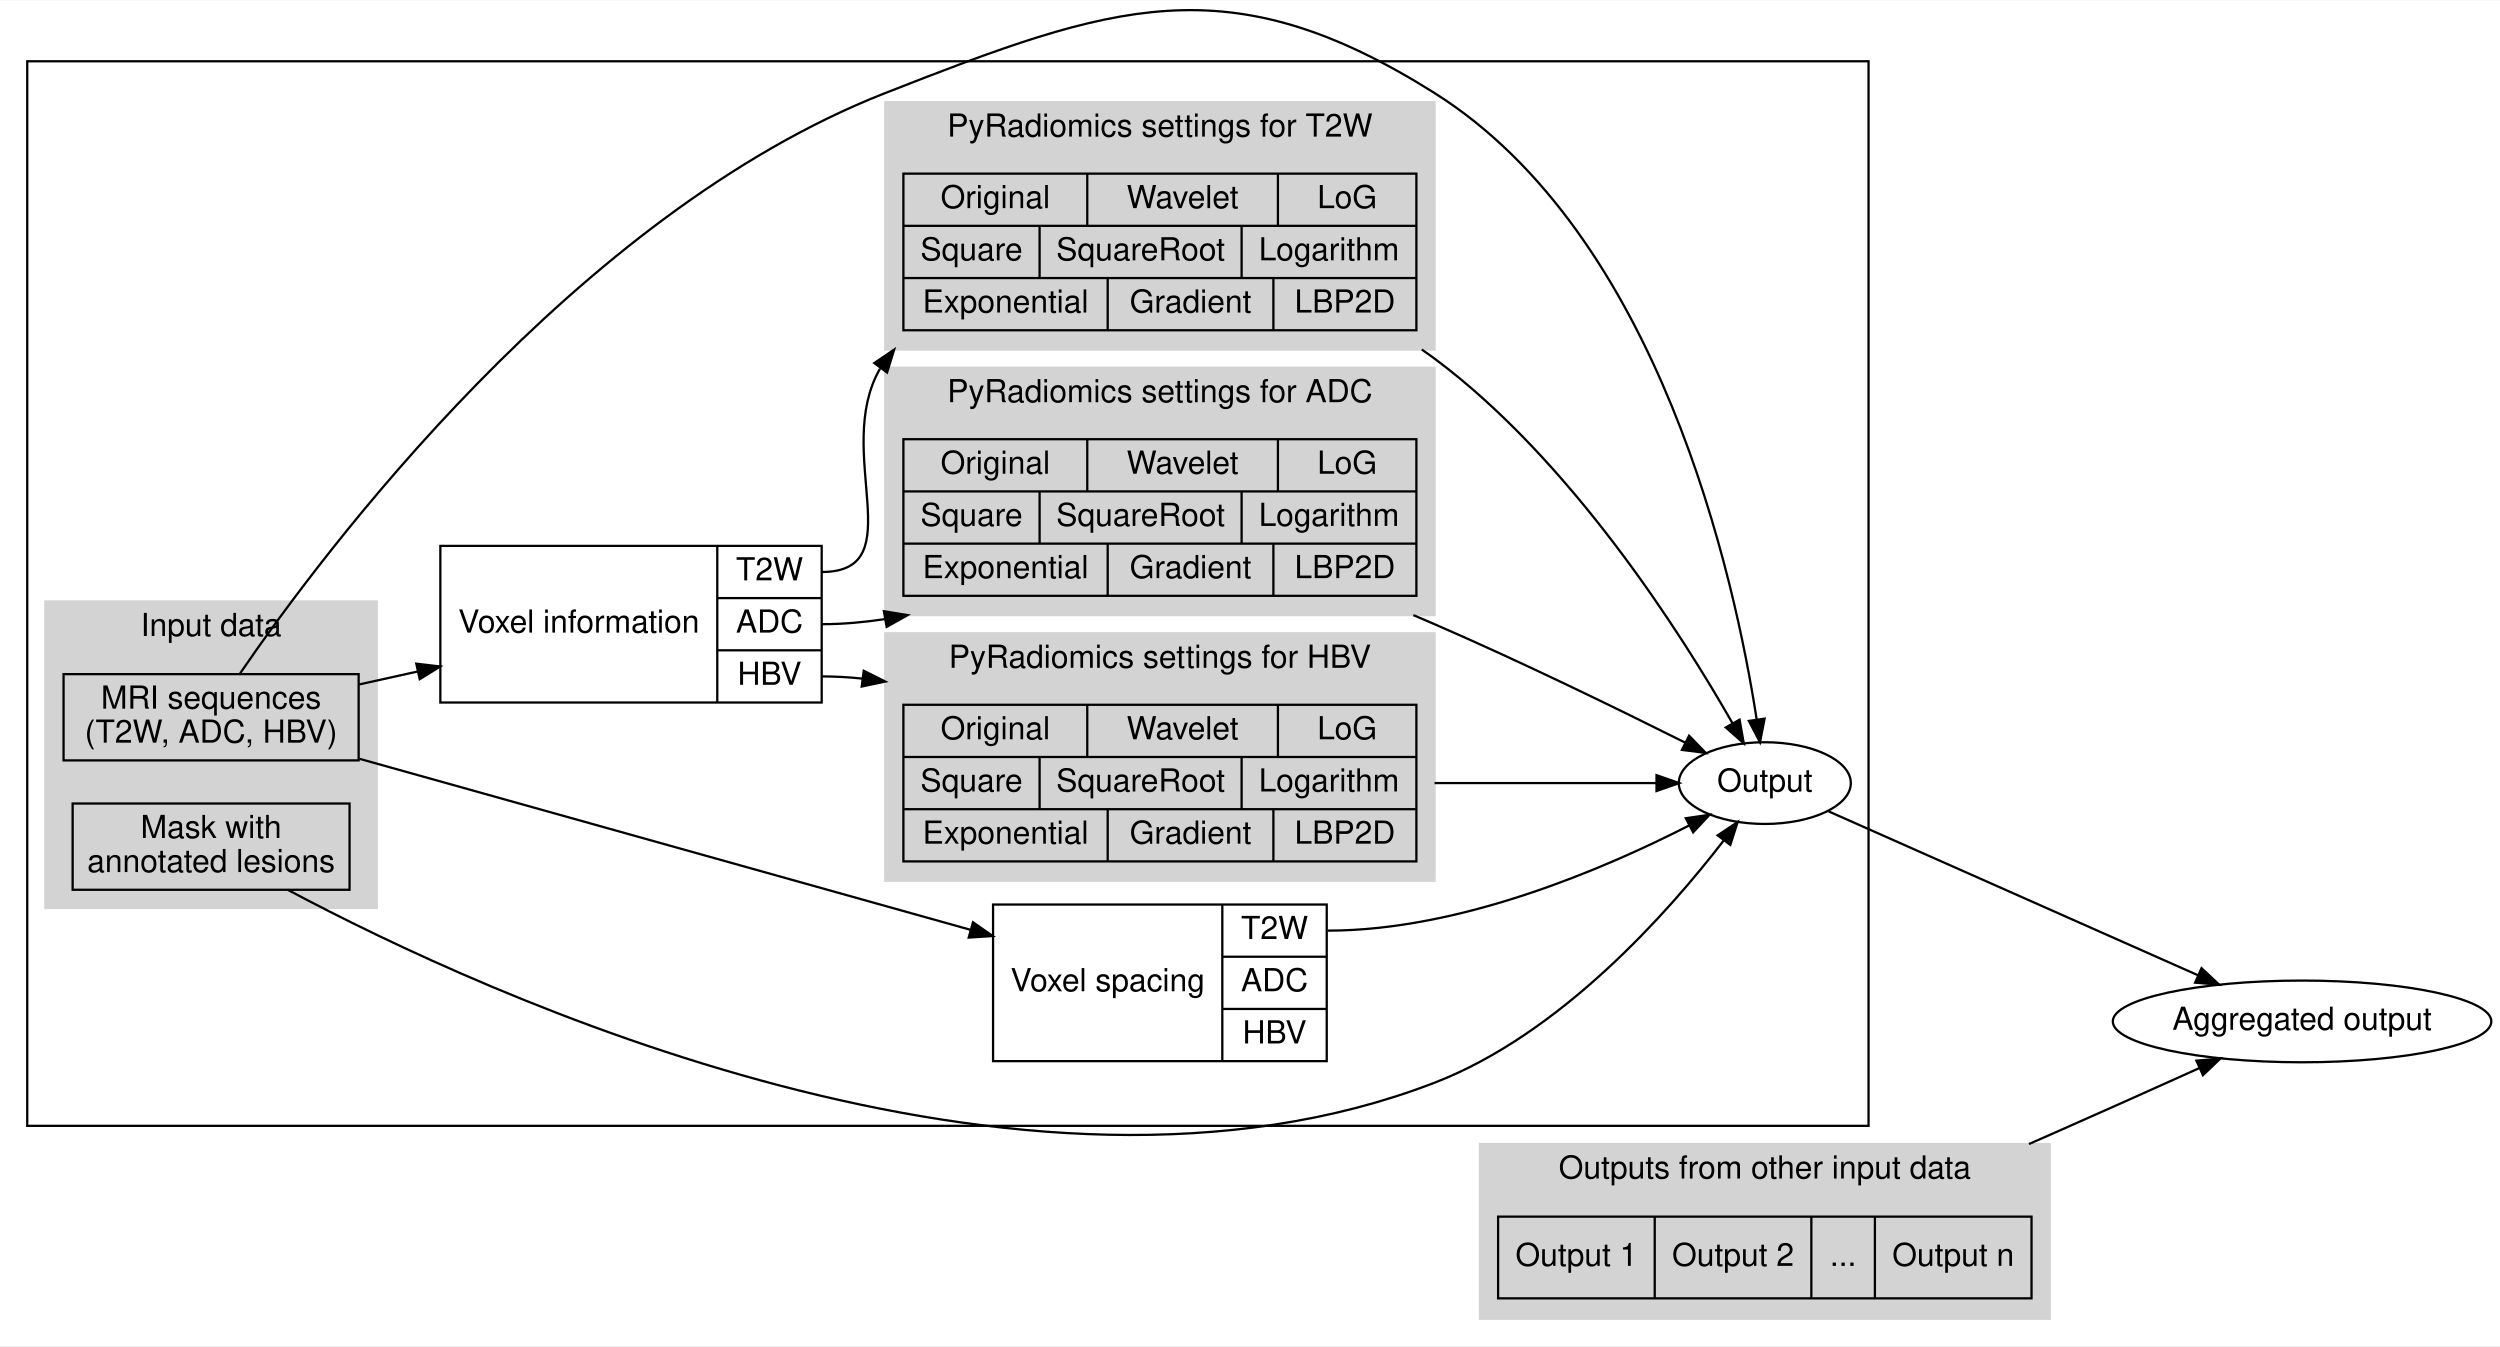
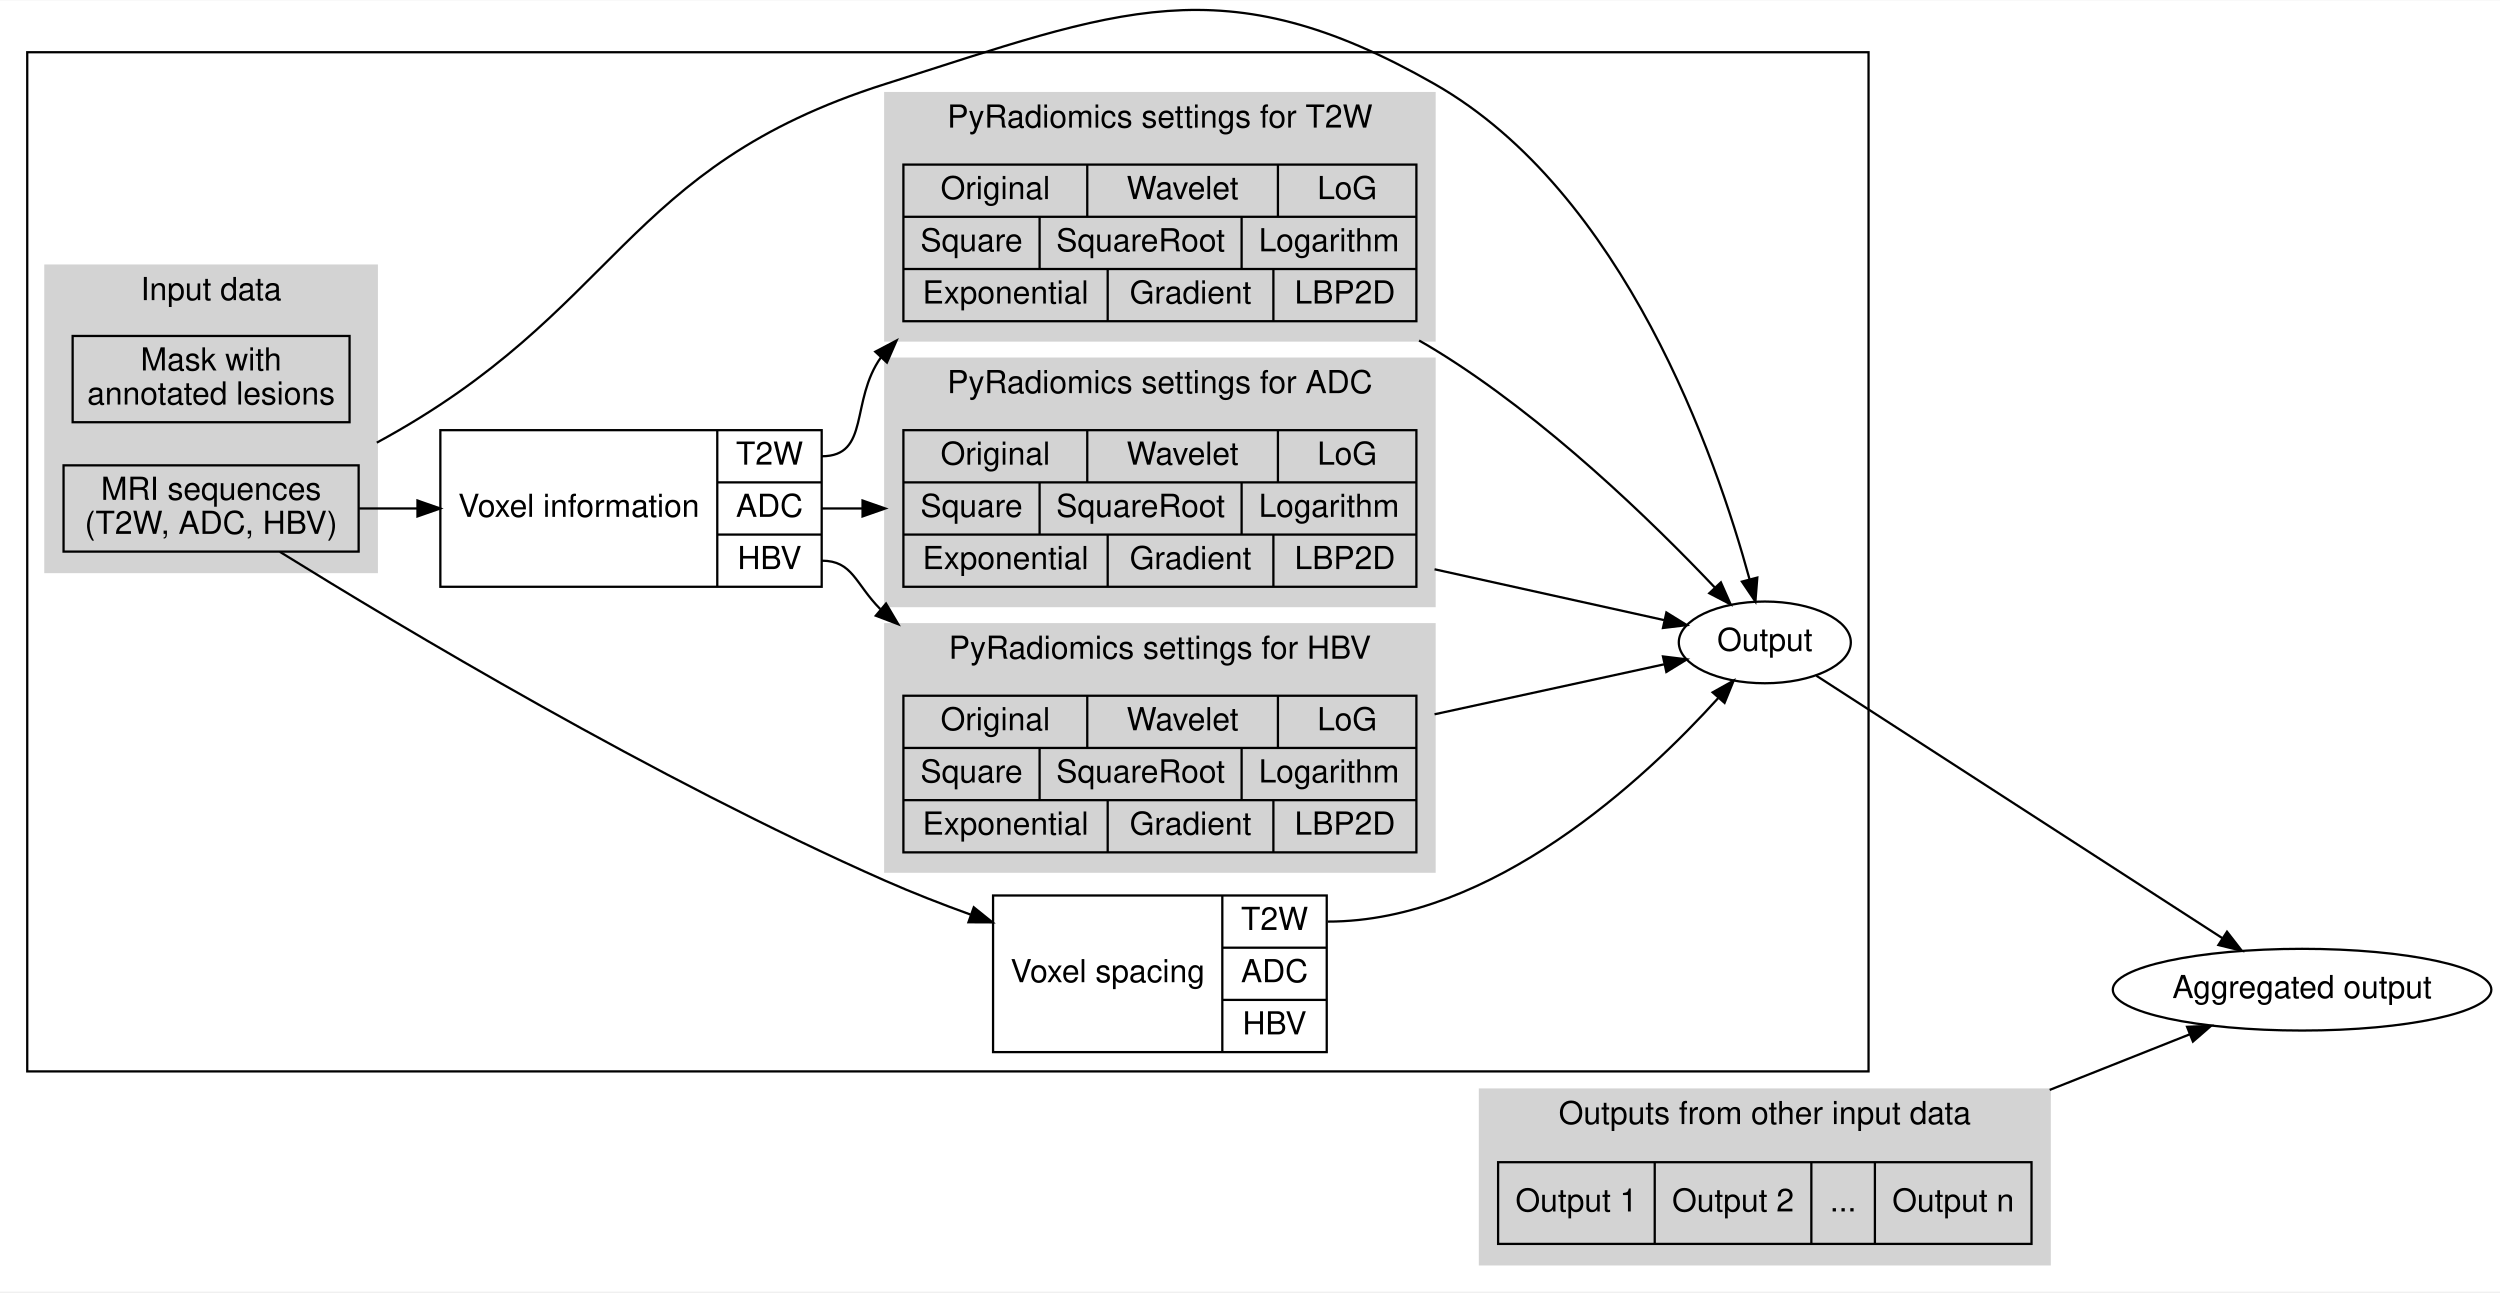
- <svg xmlns="http://www.w3.org/2000/svg" width="1101pt" height="593pt" viewBox="0.00 0.00 1101.39 592.78">
-   <g id="graph0" class="graph" transform="scale(1 1) rotate(0) translate(4 588.7808)">
-     <polygon fill="#ffffff" stroke="transparent" points="-4,4 -4,-588.781 1097.385,-588.781 1097.385,4 -4,4" />
+ <svg xmlns="http://www.w3.org/2000/svg" width="1101pt" height="569pt" viewBox="0.00 0.00 1101.39 568.83">
+   <g id="graph0" class="graph" transform="scale(1 1) rotate(0) translate(4 564.8264)">
+     <polygon fill="#ffffff" stroke="transparent" points="-4,4 -4,-564.826 1097.385,-564.826 1097.385,4 -4,4" />
    <g id="clust1" class="cluster">
-       <polygon fill="none" stroke="#000000" points="8,-93 8,-562 819.197,-562 819.197,-93 8,-93" />
+       <polygon fill="none" stroke="#000000" points="8,-93 8,-542 819.197,-542 819.197,-93 8,-93" />
    </g>
    <g id="clust2" class="cluster">
-       <polygon fill="#d3d3d3" stroke="#d3d3d3" points="16,-189 16,-324 162,-324 162,-189 16,-189" />
-       <text text-anchor="middle" x="89" y="-308.8" font-family="Helvetica,sans-Serif" font-size="14.00" fill="#000000">Input data</text>
+       <polygon fill="#d3d3d3" stroke="#d3d3d3" points="16,-313 16,-448 162,-448 162,-313 16,-313" />
+       <text text-anchor="middle" x="89" y="-432.8" font-family="Helvetica,sans-Serif" font-size="14.00" fill="#000000">Input data</text>
    </g>
    <g id="clust3" class="cluster">
-       <polygon fill="#d3d3d3" stroke="#d3d3d3" points="386,-435 386,-544 628,-544 628,-435 386,-435" />
-       <text text-anchor="middle" x="507" y="-528.8" font-family="Helvetica,sans-Serif" font-size="14.00" fill="#000000">PyRadiomics settings for T2W</text>
+       <polygon fill="#d3d3d3" stroke="#d3d3d3" points="386,-415 386,-524 628,-524 628,-415 386,-415" />
+       <text text-anchor="middle" x="507" y="-508.8" font-family="Helvetica,sans-Serif" font-size="14.00" fill="#000000">PyRadiomics settings for T2W</text>
    </g>
    <g id="clust4" class="cluster">
-       <polygon fill="#d3d3d3" stroke="#d3d3d3" points="386,-318 386,-427 628,-427 628,-318 386,-318" />
-       <text text-anchor="middle" x="507" y="-411.8" font-family="Helvetica,sans-Serif" font-size="14.00" fill="#000000">PyRadiomics settings for ADC</text>
+       <polygon fill="#d3d3d3" stroke="#d3d3d3" points="386,-298 386,-407 628,-407 628,-298 386,-298" />
+       <text text-anchor="middle" x="507" y="-391.8" font-family="Helvetica,sans-Serif" font-size="14.00" fill="#000000">PyRadiomics settings for ADC</text>
    </g>
    <g id="clust5" class="cluster">
-       <polygon fill="#d3d3d3" stroke="#d3d3d3" points="386,-201 386,-310 628,-310 628,-201 386,-201" />
-       <text text-anchor="middle" x="507" y="-294.8" font-family="Helvetica,sans-Serif" font-size="14.00" fill="#000000">PyRadiomics settings for HBV</text>
+       <polygon fill="#d3d3d3" stroke="#d3d3d3" points="386,-181 386,-290 628,-290 628,-181 386,-181" />
+       <text text-anchor="middle" x="507" y="-274.8" font-family="Helvetica,sans-Serif" font-size="14.00" fill="#000000">PyRadiomics settings for HBV</text>
    </g>
    <g id="clust6" class="cluster">
      <polygon fill="#d3d3d3" stroke="#d3d3d3" points="648,-8 648,-85 899,-85 899,-8 648,-8" />
      <text text-anchor="middle" x="773.5" y="-69.8" font-family="Helvetica,sans-Serif" font-size="14.00" fill="#000000">Outputs from other input data</text>
    </g>
    <g id="node1" class="node">
-       <polygon fill="none" stroke="#000000" points="150,-235 28,-235 28,-197 150,-197 150,-235" />
-       <text text-anchor="middle" x="89" y="-219.8" font-family="Helvetica,sans-Serif" font-size="14.00" fill="#000000">Mask with</text>
-       <text text-anchor="middle" x="89" y="-204.8" font-family="Helvetica,sans-Serif" font-size="14.00" fill="#000000">annotated lesions</text>
+       <polygon fill="none" stroke="#000000" points="150,-417 28,-417 28,-379 150,-379 150,-417" />
+       <text text-anchor="middle" x="89" y="-401.8" font-family="Helvetica,sans-Serif" font-size="14.00" fill="#000000">Mask with</text>
+       <text text-anchor="middle" x="89" y="-386.8" font-family="Helvetica,sans-Serif" font-size="14.00" fill="#000000">annotated lesions</text>
+     </g>
+     <g id="node2" class="node">
+       <polygon fill="none" stroke="#000000" points="24,-322 24,-360 154,-360 154,-322 24,-322" />
+       <text text-anchor="middle" x="89" y="-344.8" font-family="Helvetica,sans-Serif" font-size="14.00" fill="#000000">MRI sequences</text>
+       <text text-anchor="middle" x="89" y="-329.8" font-family="Helvetica,sans-Serif" font-size="14.00" fill="#000000"> (T2W, ADC, HBV)</text>
+     </g>
+     <g id="node3" class="node">
+       <polygon fill="none" stroke="#000000" points="433.5,-101.5 433.5,-170.5 580.5,-170.5 580.5,-101.5 433.5,-101.5" />
+       <text text-anchor="middle" x="484" y="-132.3" font-family="Helvetica,sans-Serif" font-size="14.00" fill="#000000">Voxel spacing</text>
+       <polyline fill="none" stroke="#000000" points="534.5,-101.5 534.5,-170.5 " />
+       <text text-anchor="middle" x="557.5" y="-155.3" font-family="Helvetica,sans-Serif" font-size="14.00" fill="#000000">T2W</text>
+       <polyline fill="none" stroke="#000000" points="534.5,-147.5 580.5,-147.5 " />
+       <text text-anchor="middle" x="557.5" y="-132.3" font-family="Helvetica,sans-Serif" font-size="14.00" fill="#000000">ADC</text>
+       <polyline fill="none" stroke="#000000" points="534.5,-124.5 580.5,-124.5 " />
+       <text text-anchor="middle" x="557.5" y="-109.3" font-family="Helvetica,sans-Serif" font-size="14.00" fill="#000000">HBV</text>
+     </g>
+     <g id="edge1" class="edge">
+       <path fill="none" stroke="#000000" d="M119.29,-321.897C172.006,-289.198 284.692,-221.709 386,-177 397.966,-171.719 410.839,-166.696 423.567,-162.091" />
+       <polygon fill="#000000" stroke="#000000" points="425.001,-165.297 433.255,-158.655 422.66,-158.7 425.001,-165.297" />
+     </g>
+     <g id="node4" class="node">
+       <polygon fill="none" stroke="#000000" points="190,-306.5 190,-375.5 358,-375.5 358,-306.5 190,-306.5" />
+       <text text-anchor="middle" x="251" y="-337.3" font-family="Helvetica,sans-Serif" font-size="14.00" fill="#000000">Voxel information</text>
+       <polyline fill="none" stroke="#000000" points="312,-306.5 312,-375.5 " />
+       <text text-anchor="middle" x="335" y="-360.3" font-family="Helvetica,sans-Serif" font-size="14.00" fill="#000000">T2W</text>
+       <polyline fill="none" stroke="#000000" points="312,-352.5 358,-352.5 " />
+       <text text-anchor="middle" x="335" y="-337.3" font-family="Helvetica,sans-Serif" font-size="14.00" fill="#000000">ADC</text>
+       <polyline fill="none" stroke="#000000" points="312,-329.5 358,-329.5 " />
+       <text text-anchor="middle" x="335" y="-314.3" font-family="Helvetica,sans-Serif" font-size="14.00" fill="#000000">HBV</text>
+     </g>
+     <g id="edge2" class="edge">
+       <path fill="none" stroke="#000000" d="M154.224,-341C162.524,-341 171.145,-341 179.786,-341" />
+       <polygon fill="#000000" stroke="#000000" points="179.921,-344.5 189.921,-341 179.921,-337.5 179.921,-344.5" />
    </g>
    <g id="node8" class="node">
-       <ellipse fill="none" stroke="#000000" cx="773.5" cy="-244" rx="37.894" ry="18" />
-       <text text-anchor="middle" x="773.5" y="-240.3" font-family="Helvetica,sans-Serif" font-size="14.00" fill="#000000">Output</text>
-     </g>
-     <g id="edge11" class="edge">
-       <path fill="none" stroke="#000000" d="M122.951,-196.885C209.746,-150.657 445.738,-41.644 628,-112 683.496,-133.422 730.91,-186.926 755.495,-218.852" />
-       <polygon fill="#000000" stroke="#000000" points="752.714,-220.978 761.528,-226.856 758.304,-216.764 752.714,-220.978" />
-     </g>
-     <g id="node2" class="node">
-       <polygon fill="none" stroke="#000000" points="24,-254 24,-292 154,-292 154,-254 24,-254" />
-       <text text-anchor="middle" x="89" y="-276.8" font-family="Helvetica,sans-Serif" font-size="14.00" fill="#000000">MRI sequences</text>
-       <text text-anchor="middle" x="89" y="-261.8" font-family="Helvetica,sans-Serif" font-size="14.00" fill="#000000"> (T2W, ADC, HBV)</text>
-     </g>
-     <g id="node3" class="node">
-       <polygon fill="none" stroke="#000000" points="433.5,-121.5 433.5,-190.5 580.5,-190.5 580.5,-121.5 433.5,-121.5" />
-       <text text-anchor="middle" x="484" y="-152.3" font-family="Helvetica,sans-Serif" font-size="14.00" fill="#000000">Voxel spacing</text>
-       <polyline fill="none" stroke="#000000" points="534.5,-121.5 534.5,-190.5 " />
-       <text text-anchor="middle" x="557.5" y="-175.3" font-family="Helvetica,sans-Serif" font-size="14.00" fill="#000000">T2W</text>
-       <polyline fill="none" stroke="#000000" points="534.5,-167.5 580.5,-167.5 " />
-       <text text-anchor="middle" x="557.5" y="-152.3" font-family="Helvetica,sans-Serif" font-size="14.00" fill="#000000">ADC</text>
-       <polyline fill="none" stroke="#000000" points="534.5,-144.5 580.5,-144.5 " />
-       <text text-anchor="middle" x="557.5" y="-129.3" font-family="Helvetica,sans-Serif" font-size="14.00" fill="#000000">HBV</text>
-     </g>
-     <g id="edge1" class="edge">
-       <path fill="none" stroke="#000000" d="M154.312,-254.719C226.867,-234.41 344.2,-201.569 423.405,-179.399" />
-       <polygon fill="#000000" stroke="#000000" points="424.666,-182.68 433.352,-176.614 422.779,-175.939 424.666,-182.68" />
-     </g>
-     <g id="node4" class="node">
-       <polygon fill="none" stroke="#000000" points="190,-279.5 190,-348.5 358,-348.5 358,-279.5 190,-279.5" />
-       <text text-anchor="middle" x="251" y="-310.3" font-family="Helvetica,sans-Serif" font-size="14.00" fill="#000000">Voxel information</text>
-       <polyline fill="none" stroke="#000000" points="312,-279.5 312,-348.5 " />
-       <text text-anchor="middle" x="335" y="-333.3" font-family="Helvetica,sans-Serif" font-size="14.00" fill="#000000">T2W</text>
-       <polyline fill="none" stroke="#000000" points="312,-325.5 358,-325.5 " />
-       <text text-anchor="middle" x="335" y="-310.3" font-family="Helvetica,sans-Serif" font-size="14.00" fill="#000000">ADC</text>
-       <polyline fill="none" stroke="#000000" points="312,-302.5 358,-302.5 " />
-       <text text-anchor="middle" x="335" y="-287.3" font-family="Helvetica,sans-Serif" font-size="14.00" fill="#000000">HBV</text>
-     </g>
-     <g id="edge2" class="edge">
-       <path fill="none" stroke="#000000" d="M154.224,-287.455C162.614,-289.314 171.332,-291.247 180.068,-293.183" />
-       <polygon fill="#000000" stroke="#000000" points="179.401,-296.62 189.921,-295.366 180.915,-289.785 179.401,-296.62" />
+       <ellipse fill="none" stroke="#000000" cx="773.5" cy="-282" rx="37.894" ry="18" />
+       <text text-anchor="middle" x="773.5" y="-278.3" font-family="Helvetica,sans-Serif" font-size="14.00" fill="#000000">Output</text>
    </g>
    <g id="edge9" class="edge">
-       <path fill="none" stroke="#000000" d="M101.791,-292.368C138.367,-345.745 249.584,-494.543 386,-548 486.141,-587.242 536.999,-605.332 628,-548 727.212,-485.494 760.258,-334.551 769.932,-271.94" />
-       <polygon fill="#000000" stroke="#000000" points="773.402,-272.395 771.384,-261.995 766.476,-271.384 773.402,-272.395" />
+       <path fill="none" stroke="#000000" d="M162,-370C269.135,-428.005 269.872,-491.165 386,-528 488.522,-560.519 534.573,-581.287 628,-528 711.644,-480.293 752.086,-363.551 766.759,-309.854" />
+       <polygon fill="#000000" stroke="#000000" points="770.193,-310.556 769.355,-299.995 763.424,-308.774 770.193,-310.556" />
    </g>
    <g id="edge10" class="edge">
-       <path fill="none" stroke="#000000" d="M581,-179C639.37,-179 702.711,-206.159 740.208,-225.365" />
-       <polygon fill="#000000" stroke="#000000" points="738.683,-228.518 749.166,-230.056 741.931,-222.316 738.683,-228.518" />
+       <path fill="none" stroke="#000000" d="M581,-159C653.452,-159 720.527,-221.636 753.005,-257.513" />
+       <polygon fill="#000000" stroke="#000000" points="750.519,-259.986 759.767,-265.155 755.761,-255.347 750.519,-259.986" />
    </g>
    <g id="node5" class="node">
-       <polygon fill="none" stroke="#000000" points="394,-443.5 394,-512.5 620,-512.5 620,-443.5 394,-443.5" />
-       <text text-anchor="middle" x="434.5" y="-497.3" font-family="Helvetica,sans-Serif" font-size="14.00" fill="#000000">Original</text>
-       <polyline fill="none" stroke="#000000" points="475,-489.5 475,-512.5 " />
-       <text text-anchor="middle" x="517" y="-497.3" font-family="Helvetica,sans-Serif" font-size="14.00" fill="#000000">Wavelet</text>
-       <polyline fill="none" stroke="#000000" points="559,-489.5 559,-512.5 " />
-       <text text-anchor="middle" x="589.5" y="-497.3" font-family="Helvetica,sans-Serif" font-size="14.00" fill="#000000">LoG</text>
-       <polyline fill="none" stroke="#000000" points="394,-489.5 620,-489.5 " />
-       <text text-anchor="middle" x="424" y="-474.3" font-family="Helvetica,sans-Serif" font-size="14.00" fill="#000000">Square</text>
-       <polyline fill="none" stroke="#000000" points="454,-466.5 454,-489.5 " />
-       <text text-anchor="middle" x="498.5" y="-474.3" font-family="Helvetica,sans-Serif" font-size="14.00" fill="#000000">SquareRoot</text>
-       <polyline fill="none" stroke="#000000" points="543,-466.5 543,-489.5 " />
-       <text text-anchor="middle" x="581.5" y="-474.3" font-family="Helvetica,sans-Serif" font-size="14.00" fill="#000000">Logarithm</text>
-       <polyline fill="none" stroke="#000000" points="394,-466.5 620,-466.5 " />
-       <text text-anchor="middle" x="439" y="-451.3" font-family="Helvetica,sans-Serif" font-size="14.00" fill="#000000">Exponential</text>
-       <polyline fill="none" stroke="#000000" points="484,-443.5 484,-466.5 " />
-       <text text-anchor="middle" x="520.5" y="-451.3" font-family="Helvetica,sans-Serif" font-size="14.00" fill="#000000">Gradient</text>
-       <polyline fill="none" stroke="#000000" points="557,-443.5 557,-466.5 " />
-       <text text-anchor="middle" x="588.5" y="-451.3" font-family="Helvetica,sans-Serif" font-size="14.00" fill="#000000">LBP2D</text>
+       <polygon fill="none" stroke="#000000" points="394,-423.5 394,-492.5 620,-492.5 620,-423.5 394,-423.5" />
+       <text text-anchor="middle" x="434.5" y="-477.3" font-family="Helvetica,sans-Serif" font-size="14.00" fill="#000000">Original</text>
+       <polyline fill="none" stroke="#000000" points="475,-469.5 475,-492.5 " />
+       <text text-anchor="middle" x="517" y="-477.3" font-family="Helvetica,sans-Serif" font-size="14.00" fill="#000000">Wavelet</text>
+       <polyline fill="none" stroke="#000000" points="559,-469.5 559,-492.5 " />
+       <text text-anchor="middle" x="589.5" y="-477.3" font-family="Helvetica,sans-Serif" font-size="14.00" fill="#000000">LoG</text>
+       <polyline fill="none" stroke="#000000" points="394,-469.5 620,-469.5 " />
+       <text text-anchor="middle" x="424" y="-454.3" font-family="Helvetica,sans-Serif" font-size="14.00" fill="#000000">Square</text>
+       <polyline fill="none" stroke="#000000" points="454,-446.5 454,-469.5 " />
+       <text text-anchor="middle" x="498.5" y="-454.3" font-family="Helvetica,sans-Serif" font-size="14.00" fill="#000000">SquareRoot</text>
+       <polyline fill="none" stroke="#000000" points="543,-446.5 543,-469.5 " />
+       <text text-anchor="middle" x="581.5" y="-454.3" font-family="Helvetica,sans-Serif" font-size="14.00" fill="#000000">Logarithm</text>
+       <polyline fill="none" stroke="#000000" points="394,-446.5 620,-446.5 " />
+       <text text-anchor="middle" x="439" y="-431.3" font-family="Helvetica,sans-Serif" font-size="14.00" fill="#000000">Exponential</text>
+       <polyline fill="none" stroke="#000000" points="484,-423.5 484,-446.5 " />
+       <text text-anchor="middle" x="520.5" y="-431.3" font-family="Helvetica,sans-Serif" font-size="14.00" fill="#000000">Gradient</text>
+       <polyline fill="none" stroke="#000000" points="557,-423.5 557,-446.5 " />
+       <text text-anchor="middle" x="588.5" y="-431.3" font-family="Helvetica,sans-Serif" font-size="14.00" fill="#000000">LBP2D</text>
    </g>
    <g id="edge3" class="edge">
-       <path fill="none" stroke="#000000" d="M358,-337C398.356,-337 362.661,-390.098 383.708,-426.586" />
-       <polygon fill="#000000" stroke="#000000" points="381.173,-429.044 389.932,-435.005 386.802,-424.883 381.173,-429.044" />
+       <path fill="none" stroke="#000000" d="M358,-364C379.465,-364 370.384,-388.393 384.17,-407.668" />
+       <polygon fill="#000000" stroke="#000000" points="381.62,-410.065 390.993,-415.004 386.745,-405.298 381.62,-410.065" />
    </g>
    <g id="node6" class="node">
-       <polygon fill="none" stroke="#000000" points="394,-326.5 394,-395.5 620,-395.5 620,-326.5 394,-326.5" />
-       <text text-anchor="middle" x="434.5" y="-380.3" font-family="Helvetica,sans-Serif" font-size="14.00" fill="#000000">Original</text>
-       <polyline fill="none" stroke="#000000" points="475,-372.5 475,-395.5 " />
-       <text text-anchor="middle" x="517" y="-380.3" font-family="Helvetica,sans-Serif" font-size="14.00" fill="#000000">Wavelet</text>
-       <polyline fill="none" stroke="#000000" points="559,-372.5 559,-395.5 " />
-       <text text-anchor="middle" x="589.5" y="-380.3" font-family="Helvetica,sans-Serif" font-size="14.00" fill="#000000">LoG</text>
-       <polyline fill="none" stroke="#000000" points="394,-372.5 620,-372.5 " />
-       <text text-anchor="middle" x="424" y="-357.3" font-family="Helvetica,sans-Serif" font-size="14.00" fill="#000000">Square</text>
-       <polyline fill="none" stroke="#000000" points="454,-349.5 454,-372.5 " />
-       <text text-anchor="middle" x="498.5" y="-357.3" font-family="Helvetica,sans-Serif" font-size="14.00" fill="#000000">SquareRoot</text>
-       <polyline fill="none" stroke="#000000" points="543,-349.5 543,-372.5 " />
-       <text text-anchor="middle" x="581.5" y="-357.3" font-family="Helvetica,sans-Serif" font-size="14.00" fill="#000000">Logarithm</text>
-       <polyline fill="none" stroke="#000000" points="394,-349.5 620,-349.5 " />
-       <text text-anchor="middle" x="439" y="-334.3" font-family="Helvetica,sans-Serif" font-size="14.00" fill="#000000">Exponential</text>
-       <polyline fill="none" stroke="#000000" points="484,-326.5 484,-349.5 " />
-       <text text-anchor="middle" x="520.5" y="-334.3" font-family="Helvetica,sans-Serif" font-size="14.00" fill="#000000">Gradient</text>
-       <polyline fill="none" stroke="#000000" points="557,-326.5 557,-349.5 " />
-       <text text-anchor="middle" x="588.5" y="-334.3" font-family="Helvetica,sans-Serif" font-size="14.00" fill="#000000">LBP2D</text>
+       <polygon fill="none" stroke="#000000" points="394,-306.5 394,-375.5 620,-375.5 620,-306.5 394,-306.5" />
+       <text text-anchor="middle" x="434.5" y="-360.3" font-family="Helvetica,sans-Serif" font-size="14.00" fill="#000000">Original</text>
+       <polyline fill="none" stroke="#000000" points="475,-352.5 475,-375.5 " />
+       <text text-anchor="middle" x="517" y="-360.3" font-family="Helvetica,sans-Serif" font-size="14.00" fill="#000000">Wavelet</text>
+       <polyline fill="none" stroke="#000000" points="559,-352.5 559,-375.5 " />
+       <text text-anchor="middle" x="589.5" y="-360.3" font-family="Helvetica,sans-Serif" font-size="14.00" fill="#000000">LoG</text>
+       <polyline fill="none" stroke="#000000" points="394,-352.5 620,-352.5 " />
+       <text text-anchor="middle" x="424" y="-337.3" font-family="Helvetica,sans-Serif" font-size="14.00" fill="#000000">Square</text>
+       <polyline fill="none" stroke="#000000" points="454,-329.5 454,-352.5 " />
+       <text text-anchor="middle" x="498.5" y="-337.3" font-family="Helvetica,sans-Serif" font-size="14.00" fill="#000000">SquareRoot</text>
+       <polyline fill="none" stroke="#000000" points="543,-329.5 543,-352.5 " />
+       <text text-anchor="middle" x="581.5" y="-337.3" font-family="Helvetica,sans-Serif" font-size="14.00" fill="#000000">Logarithm</text>
+       <polyline fill="none" stroke="#000000" points="394,-329.5 620,-329.5 " />
+       <text text-anchor="middle" x="439" y="-314.3" font-family="Helvetica,sans-Serif" font-size="14.00" fill="#000000">Exponential</text>
+       <polyline fill="none" stroke="#000000" points="484,-306.5 484,-329.5 " />
+       <text text-anchor="middle" x="520.5" y="-314.3" font-family="Helvetica,sans-Serif" font-size="14.00" fill="#000000">Gradient</text>
+       <polyline fill="none" stroke="#000000" points="557,-306.5 557,-329.5 " />
+       <text text-anchor="middle" x="588.5" y="-314.3" font-family="Helvetica,sans-Serif" font-size="14.00" fill="#000000">LBP2D</text>
    </g>
    <g id="edge4" class="edge">
-       <path fill="none" stroke="#000000" d="M358,-314C367.155,-314 376.486,-314.817 385.787,-316.236" />
-       <polygon fill="#000000" stroke="#000000" points="385.405,-319.722 395.859,-318.001 386.613,-312.827 385.405,-319.722" />
+       <path fill="none" stroke="#000000" d="M358,-341C366.367,-341 374.998,-341 383.693,-341" />
+       <polygon fill="#000000" stroke="#000000" points="376,-344.5 386,-341 376,-337.5 376,-344.5" />
    </g>
    <g id="node7" class="node">
-       <polygon fill="none" stroke="#000000" points="394,-209.5 394,-278.5 620,-278.5 620,-209.5 394,-209.5" />
-       <text text-anchor="middle" x="434.5" y="-263.3" font-family="Helvetica,sans-Serif" font-size="14.00" fill="#000000">Original</text>
-       <polyline fill="none" stroke="#000000" points="475,-255.5 475,-278.5 " />
-       <text text-anchor="middle" x="517" y="-263.3" font-family="Helvetica,sans-Serif" font-size="14.00" fill="#000000">Wavelet</text>
-       <polyline fill="none" stroke="#000000" points="559,-255.5 559,-278.5 " />
-       <text text-anchor="middle" x="589.5" y="-263.3" font-family="Helvetica,sans-Serif" font-size="14.00" fill="#000000">LoG</text>
-       <polyline fill="none" stroke="#000000" points="394,-255.5 620,-255.5 " />
-       <text text-anchor="middle" x="424" y="-240.3" font-family="Helvetica,sans-Serif" font-size="14.00" fill="#000000">Square</text>
-       <polyline fill="none" stroke="#000000" points="454,-232.5 454,-255.5 " />
-       <text text-anchor="middle" x="498.5" y="-240.3" font-family="Helvetica,sans-Serif" font-size="14.00" fill="#000000">SquareRoot</text>
-       <polyline fill="none" stroke="#000000" points="543,-232.5 543,-255.5 " />
-       <text text-anchor="middle" x="581.5" y="-240.3" font-family="Helvetica,sans-Serif" font-size="14.00" fill="#000000">Logarithm</text>
-       <polyline fill="none" stroke="#000000" points="394,-232.5 620,-232.5 " />
-       <text text-anchor="middle" x="439" y="-217.3" font-family="Helvetica,sans-Serif" font-size="14.00" fill="#000000">Exponential</text>
-       <polyline fill="none" stroke="#000000" points="484,-209.5 484,-232.5 " />
-       <text text-anchor="middle" x="520.5" y="-217.3" font-family="Helvetica,sans-Serif" font-size="14.00" fill="#000000">Gradient</text>
-       <polyline fill="none" stroke="#000000" points="557,-209.5 557,-232.5 " />
-       <text text-anchor="middle" x="588.5" y="-217.3" font-family="Helvetica,sans-Serif" font-size="14.00" fill="#000000">LBP2D</text>
+       <polygon fill="none" stroke="#000000" points="394,-189.5 394,-258.5 620,-258.5 620,-189.5 394,-189.5" />
+       <text text-anchor="middle" x="434.5" y="-243.3" font-family="Helvetica,sans-Serif" font-size="14.00" fill="#000000">Original</text>
+       <polyline fill="none" stroke="#000000" points="475,-235.5 475,-258.5 " />
+       <text text-anchor="middle" x="517" y="-243.3" font-family="Helvetica,sans-Serif" font-size="14.00" fill="#000000">Wavelet</text>
+       <polyline fill="none" stroke="#000000" points="559,-235.5 559,-258.5 " />
+       <text text-anchor="middle" x="589.5" y="-243.3" font-family="Helvetica,sans-Serif" font-size="14.00" fill="#000000">LoG</text>
+       <polyline fill="none" stroke="#000000" points="394,-235.5 620,-235.5 " />
+       <text text-anchor="middle" x="424" y="-220.3" font-family="Helvetica,sans-Serif" font-size="14.00" fill="#000000">Square</text>
+       <polyline fill="none" stroke="#000000" points="454,-212.5 454,-235.5 " />
+       <text text-anchor="middle" x="498.5" y="-220.3" font-family="Helvetica,sans-Serif" font-size="14.00" fill="#000000">SquareRoot</text>
+       <polyline fill="none" stroke="#000000" points="543,-212.5 543,-235.5 " />
+       <text text-anchor="middle" x="581.5" y="-220.3" font-family="Helvetica,sans-Serif" font-size="14.00" fill="#000000">Logarithm</text>
+       <polyline fill="none" stroke="#000000" points="394,-212.5 620,-212.5 " />
+       <text text-anchor="middle" x="439" y="-197.3" font-family="Helvetica,sans-Serif" font-size="14.00" fill="#000000">Exponential</text>
+       <polyline fill="none" stroke="#000000" points="484,-189.5 484,-212.5 " />
+       <text text-anchor="middle" x="520.5" y="-197.3" font-family="Helvetica,sans-Serif" font-size="14.00" fill="#000000">Gradient</text>
+       <polyline fill="none" stroke="#000000" points="557,-189.5 557,-212.5 " />
+       <text text-anchor="middle" x="588.5" y="-197.3" font-family="Helvetica,sans-Serif" font-size="14.00" fill="#000000">LBP2D</text>
    </g>
    <g id="edge5" class="edge">
-       <path fill="none" stroke="#000000" d="M358,-291C363.91,-291 369.893,-290.66 375.894,-290.037" />
-       <polygon fill="#000000" stroke="#000000" points="376.531,-293.484 386,-288.732 375.634,-286.541 376.531,-293.484" />
+       <path fill="none" stroke="#000000" d="M358,-318C371.701,-318 372.717,-307.852 383.846,-296.647" />
+       <polygon fill="#000000" stroke="#000000" points="386.348,-299.116 391.74,-289.996 381.837,-293.763 386.348,-299.116" />
    </g>
    <g id="edge6" class="edge">
-       <path fill="none" stroke="#000000" d="M622.354,-435.005C624.277,-433.704 626.161,-432.369 628,-431 688.173,-386.196 736.456,-310.32 759.251,-270.385" />
-       <polygon fill="#000000" stroke="#000000" points="762.391,-271.941 764.234,-261.508 756.287,-268.514 762.391,-271.941" />
+       <path fill="none" stroke="#000000" d="M621.181,-415.001C623.495,-413.695 625.77,-412.361 628,-411 676.73,-381.262 724.568,-334.525 751.431,-306.221" />
+       <polygon fill="#000000" stroke="#000000" points="754.145,-308.444 758.435,-298.757 749.04,-303.654 754.145,-308.444" />
    </g>
    <g id="edge7" class="edge">
-       <path fill="none" stroke="#000000" d="M618.654,-318.002C621.809,-316.668 624.93,-315.332 628,-314 666.286,-297.385 709.253,-276.419 738.506,-261.783" />
-       <polygon fill="#000000" stroke="#000000" points="740.133,-264.882 747.499,-257.267 736.992,-258.627 740.133,-264.882" />
+       <path fill="none" stroke="#000000" d="M627.997,-314.213C664.036,-306.234 701.28,-297.989 729.065,-291.837" />
+       <polygon fill="#000000" stroke="#000000" points="730.137,-295.185 739.144,-289.606 728.624,-288.35 730.137,-295.185" />
    </g>
    <g id="edge8" class="edge">
-       <path fill="none" stroke="#000000" d="M627.997,-244C662.631,-244 698.378,-244 725.773,-244" />
-       <polygon fill="#000000" stroke="#000000" points="725.785,-247.5 735.785,-244 725.785,-240.5 725.785,-247.5" />
+       <path fill="none" stroke="#000000" d="M627.997,-250.333C664.036,-258.177 701.28,-266.282 729.065,-272.329" />
+       <polygon fill="#000000" stroke="#000000" points="728.628,-275.816 739.144,-274.523 730.117,-268.976 728.628,-275.816" />
    </g>
    <g id="node10" class="node">
-       <ellipse fill="none" stroke="#000000" cx="1010.193" cy="-139" rx="83.386" ry="18" />
-       <text text-anchor="middle" x="1010.193" y="-135.3" font-family="Helvetica,sans-Serif" font-size="14.00" fill="#000000">Aggregated output</text>
+       <ellipse fill="none" stroke="#000000" cx="1010.193" cy="-129" rx="83.386" ry="18" />
+       <text text-anchor="middle" x="1010.193" y="-125.3" font-family="Helvetica,sans-Serif" font-size="14.00" fill="#000000">Aggregated output</text>
    </g>
-     <g id="edge13" class="edge">
-       <path fill="none" stroke="#000000" d="M801.581,-231.543C841.762,-213.718 916.121,-180.731 964.348,-159.337" />
-       <polygon fill="#000000" stroke="#000000" points="965.905,-162.475 973.627,-155.221 963.067,-156.077 965.905,-162.475" />
+     <g id="edge12" class="edge">
+       <path fill="none" stroke="#000000" d="M796.195,-267.33C837.673,-240.518 925.973,-183.44 975.197,-151.621" />
+       <polygon fill="#000000" stroke="#000000" points="977.125,-154.543 983.623,-146.175 973.324,-148.664 977.125,-154.543" />
    </g>
    <g id="node9" class="node">
      <polygon fill="none" stroke="#000000" points="656,-17 656,-53 891,-53 891,-17 656,-17" />
      <text text-anchor="middle" x="690.5" y="-31.3" font-family="Helvetica,sans-Serif" font-size="14.00" fill="#000000">Output 1</text>
      <polyline fill="none" stroke="#000000" points="725,-17 725,-53 " />
      <text text-anchor="middle" x="759.5" y="-31.3" font-family="Helvetica,sans-Serif" font-size="14.00" fill="#000000">Output 2</text>
      <polyline fill="none" stroke="#000000" points="794,-17 794,-53 " />
      <text text-anchor="middle" x="808" y="-31.3" font-family="Helvetica,sans-Serif" font-size="14.00" fill="#000000">...</text>
      <polyline fill="none" stroke="#000000" points="822,-17 822,-53 " />
      <text text-anchor="middle" x="856.5" y="-31.3" font-family="Helvetica,sans-Serif" font-size="14.00" fill="#000000">Output n</text>
    </g>
-     <g id="edge12" class="edge">
-       <path fill="none" stroke="#000000" d="M889.881,-84.998C892.953,-86.343 895.998,-87.679 899,-89 920.743,-98.566 944.792,-109.353 964.946,-118.454" />
-       <polygon fill="#000000" stroke="#000000" points="963.649,-121.709 974.203,-122.639 966.533,-115.33 963.649,-121.709" />
+     <g id="edge11" class="edge">
+       <path fill="none" stroke="#000000" d="M898.999,-84.841C920.889,-93.534 942.451,-102.097 960.675,-109.335" />
+       <polygon fill="#000000" stroke="#000000" points="959.525,-112.644 970.111,-113.082 962.109,-106.138 959.525,-112.644" />
    </g>
  </g>
</svg>
